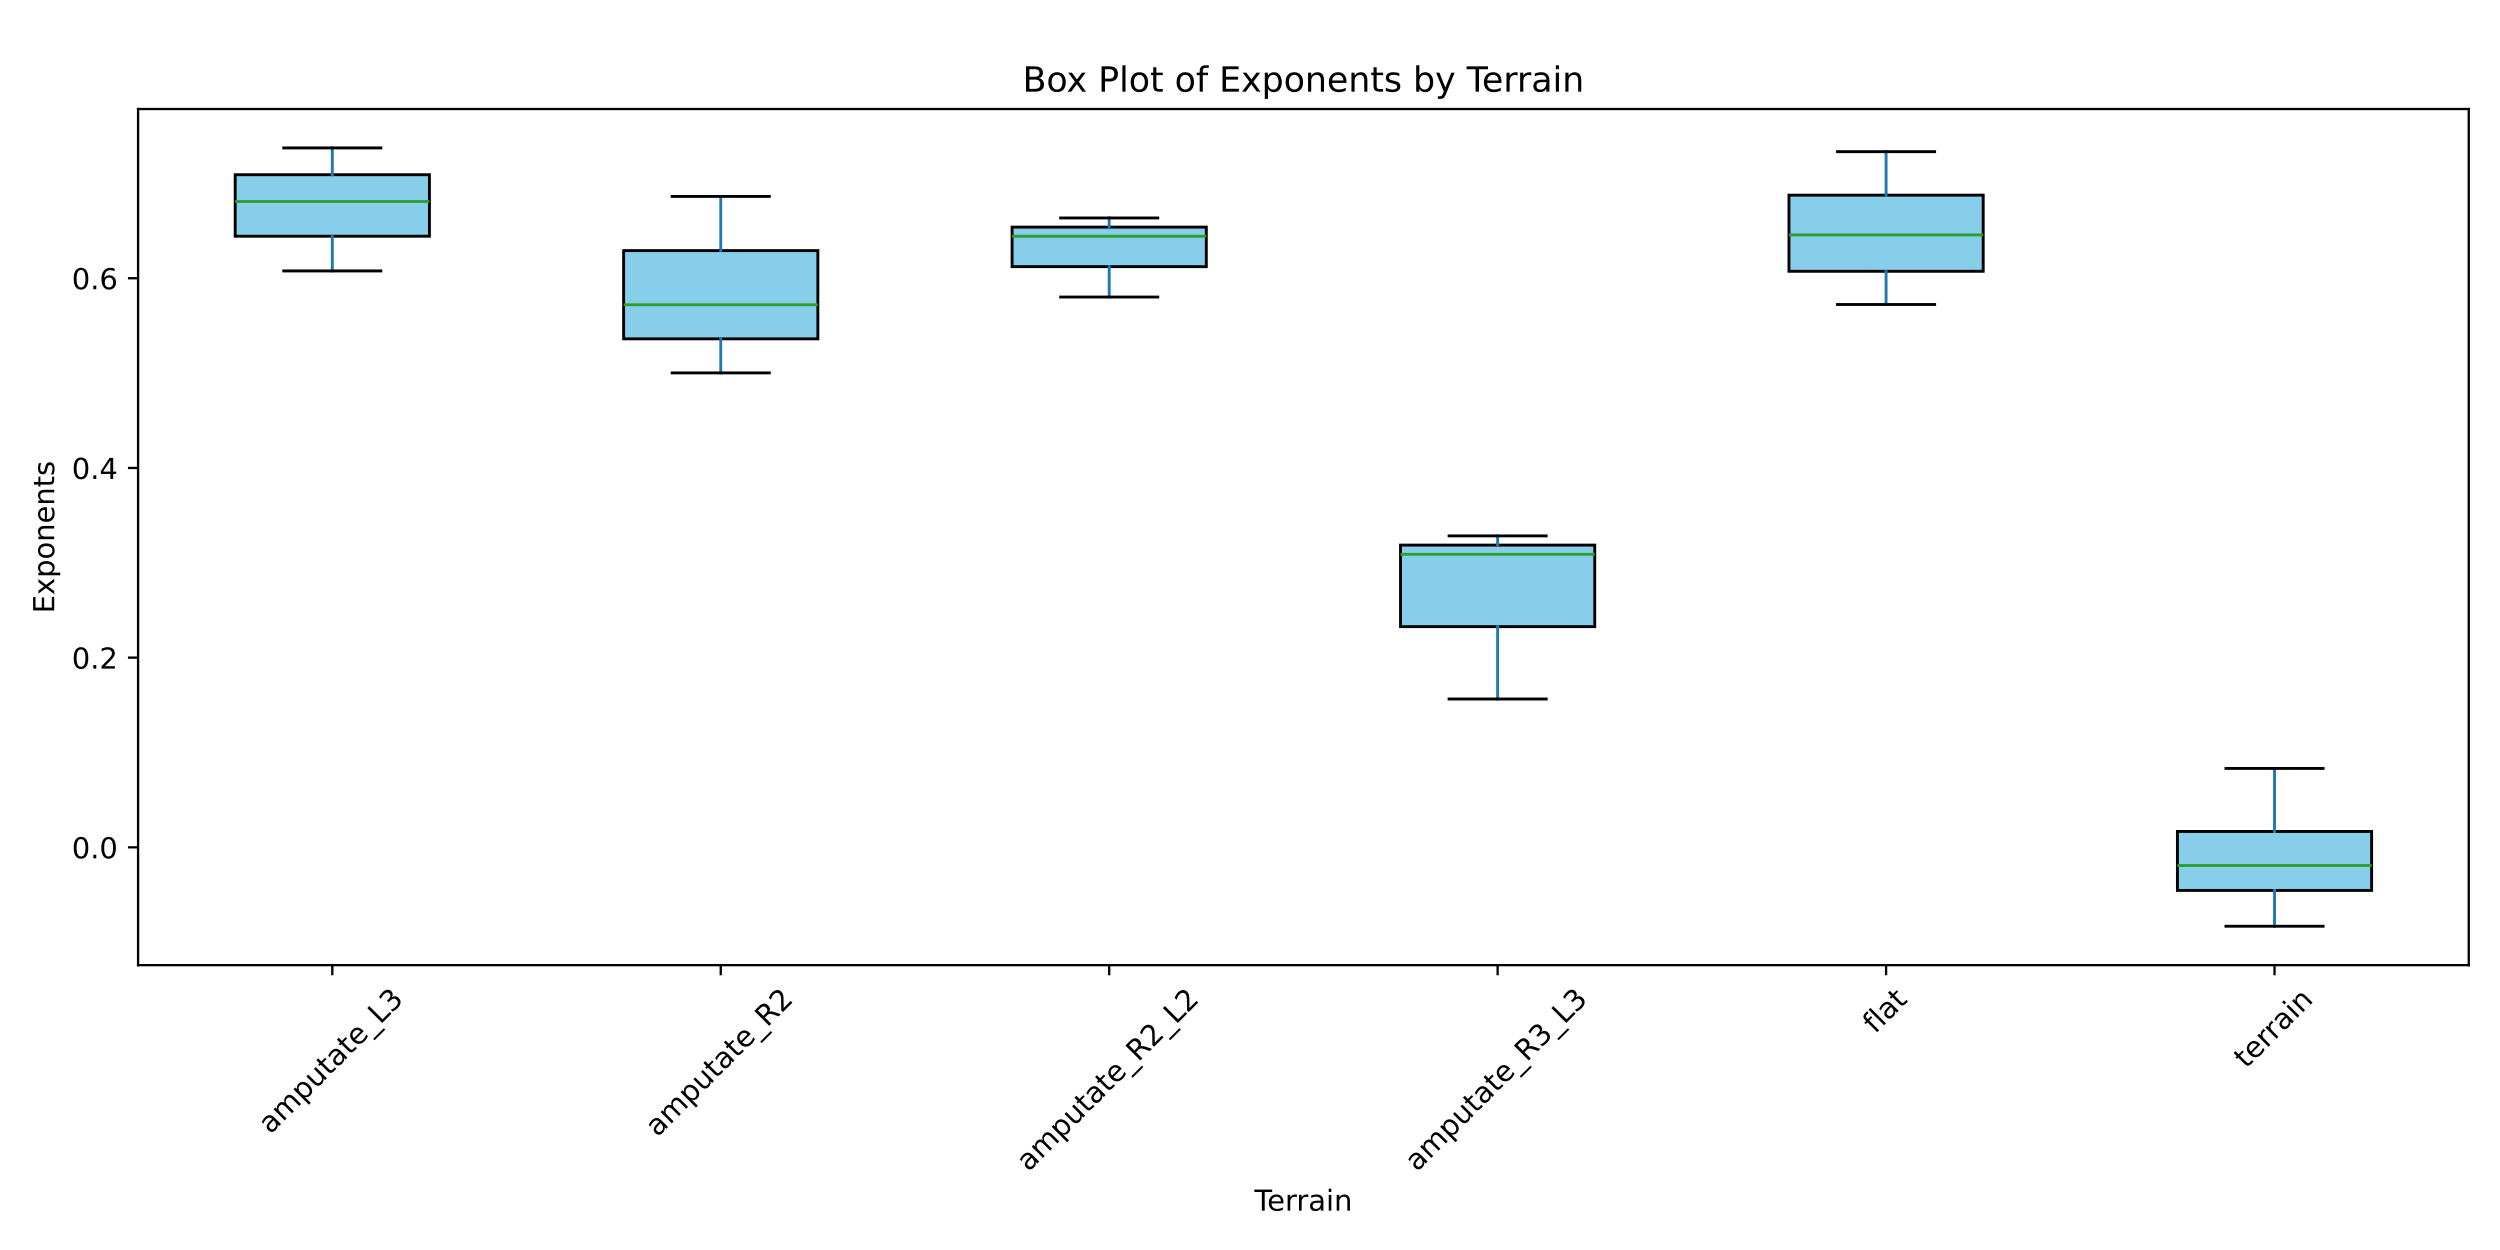
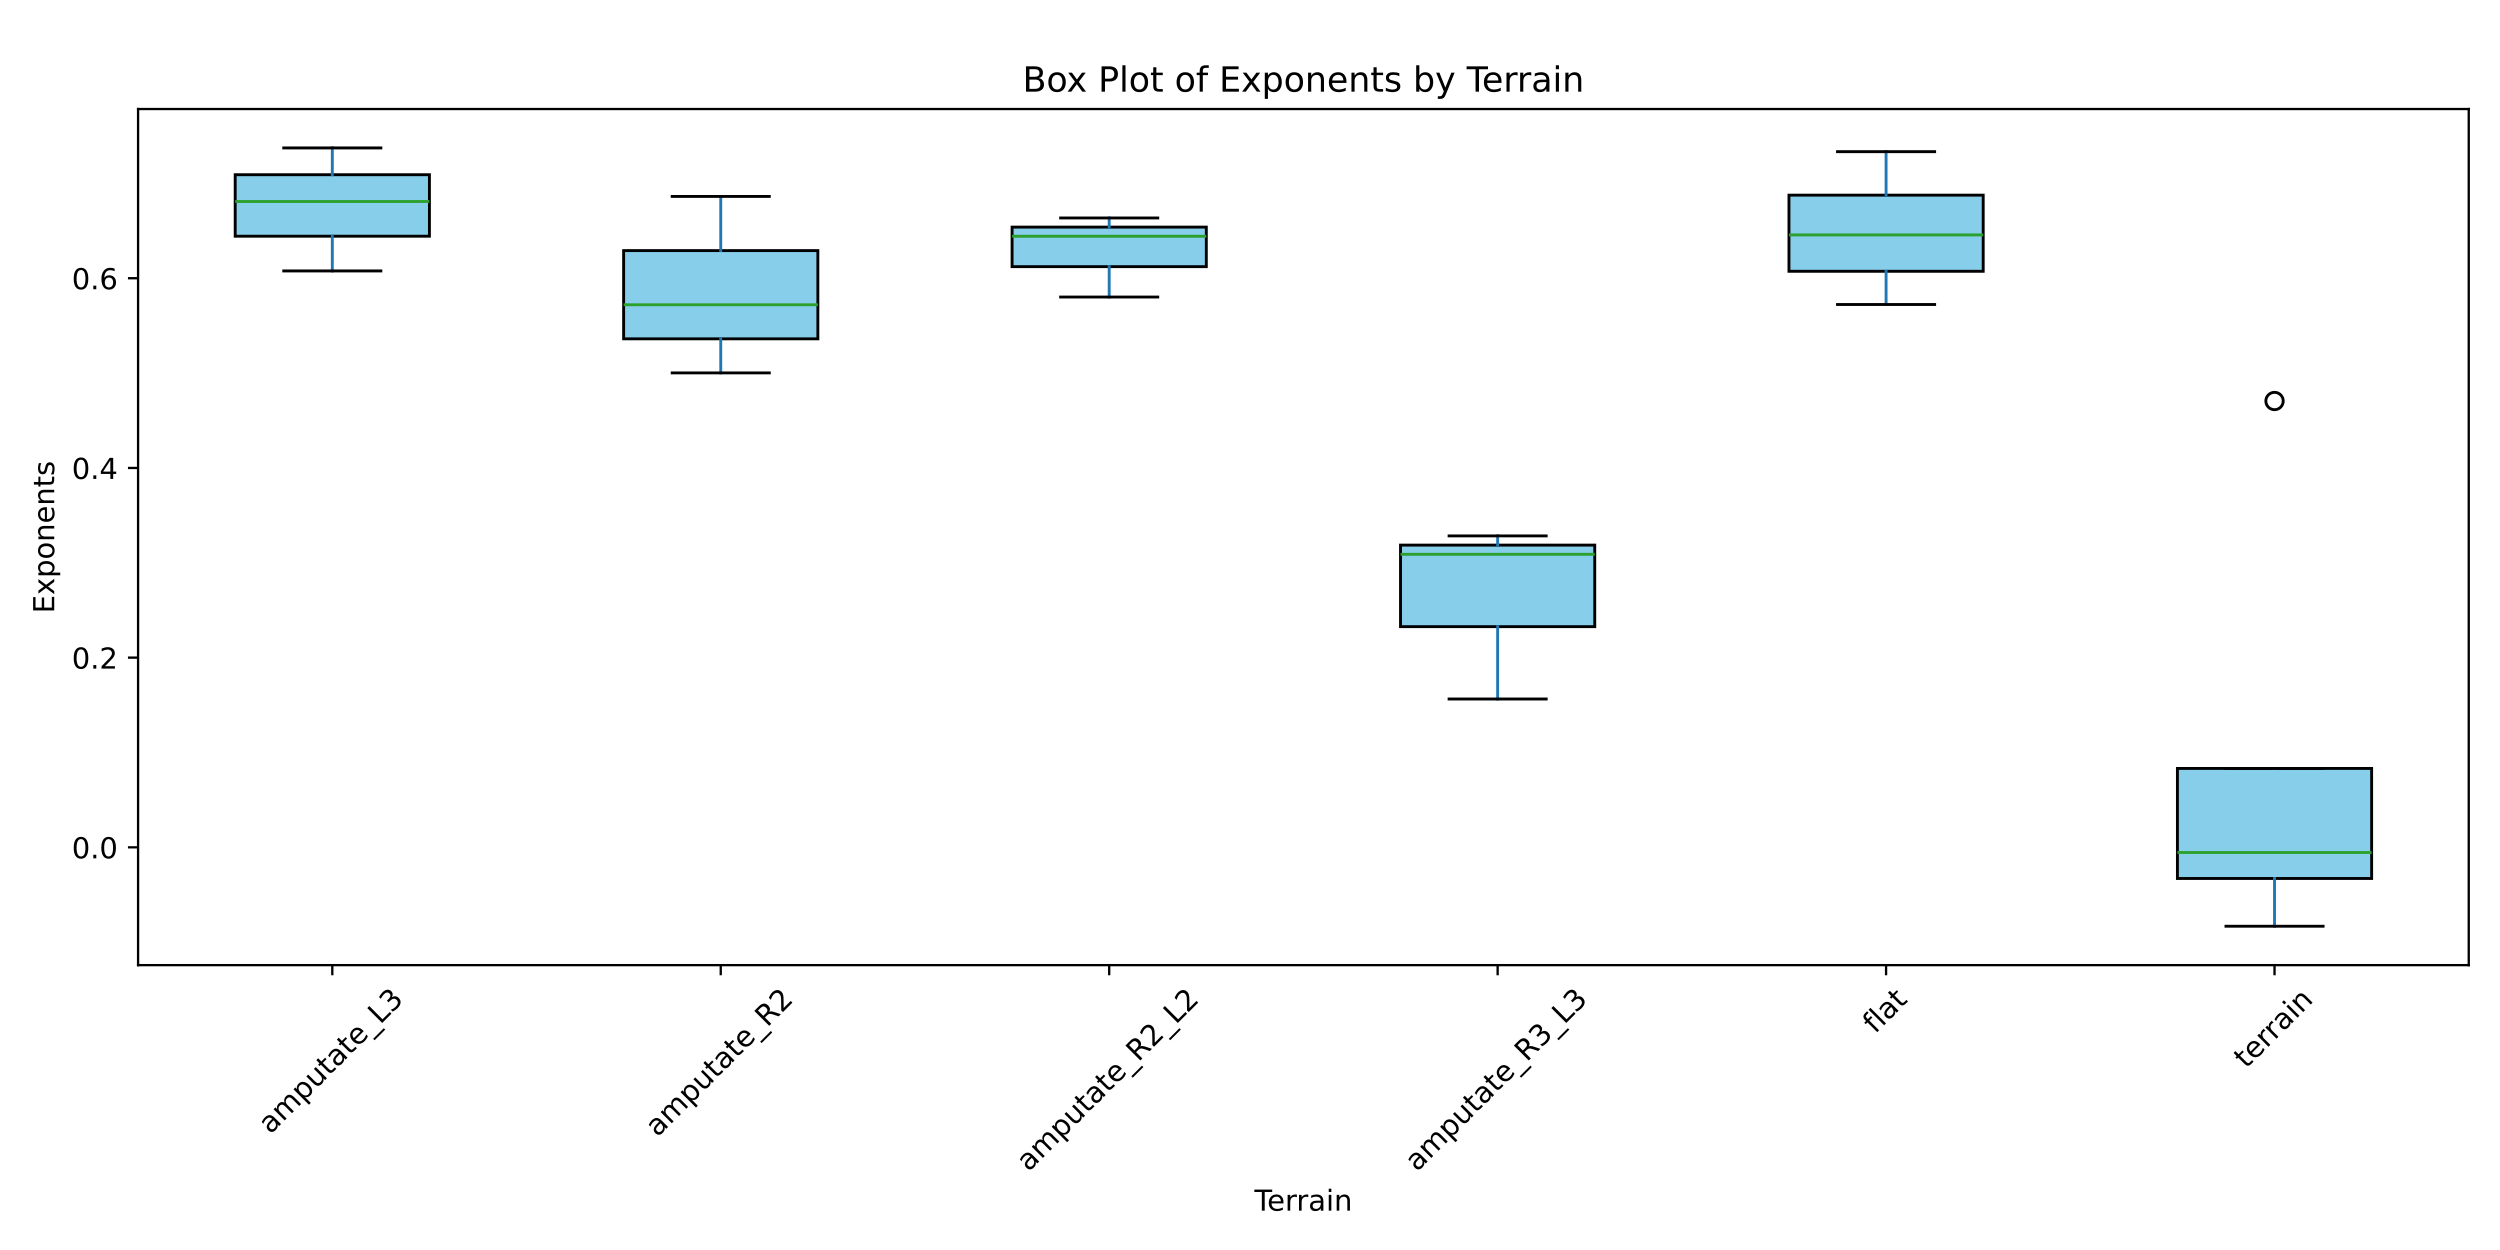
<svg xmlns="http://www.w3.org/2000/svg" xmlns:xlink="http://www.w3.org/1999/xlink" width="864pt" height="432pt" viewBox="0 0 864 432" version="1.1">
  <defs>
    <style type="text/css">*{stroke-linejoin: round; stroke-linecap: butt}</style>
  </defs>
  <g id="figure_1">
    <g id="patch_1">
      <path d="M 0 432  L 864 432  L 864 0  L 0 0  z " style="fill: #ffffff" />
    </g>
    <g id="axes_1">
      <g id="patch_2">
        <path d="M 47.72 333.553  L 853.2 333.553  L 853.2 37.68  L 47.72 37.68  z " style="fill: #ffffff" />
      </g>
      <g id="matplotlib.axis_1">
        <g id="xtick_1">
          <g id="line2d_1">
            <defs>
-               <path id="ma3afc1bff6" d="M 0 0  L 0 3.5  " style="stroke: #000000; stroke-width: 0.8" />
+               <path id="m08a3f4b2d4" d="M 0 0  L 0 3.5  " style="stroke: #000000; stroke-width: 0.8" />
            </defs>
            <g>
-               <use xlink:href="#ma3afc1bff6" x="114.843" y="333.553" style="stroke: #000000; stroke-width: 0.8" />
+               <use xlink:href="#m08a3f4b2d4" x="114.843" y="333.553" style="stroke: #000000; stroke-width: 0.8" />
            </g>
          </g>
          <g id="text_1">
            <g transform="translate(93.43678 392.195) rotate(-45) scale(0.1 -0.1)">
              <defs>
                <path id="DejaVuSans-61" d="M 2194 1759  Q 1497 1759 1228 1600  Q 959 1441 959 1056  Q 959 750 1161 570  Q 1363 391 1709 391  Q 2188 391 2477 730  Q 2766 1069 2766 1631  L 2766 1759  L 2194 1759  z M 3341 1997  L 3341 0  L 2766 0  L 2766 531  Q 2569 213 2275 61  Q 1981 -91 1556 -91  Q 1019 -91 701 211  Q 384 513 384 1019  Q 384 1609 779 1909  Q 1175 2209 1959 2209  L 2766 2209  L 2766 2266  Q 2766 2663 2505 2880  Q 2244 3097 1772 3097  Q 1472 3097 1187 3025  Q 903 2953 641 2809  L 641 3341  Q 956 3463 1253 3523  Q 1550 3584 1831 3584  Q 2591 3584 2966 3190  Q 3341 2797 3341 1997  z " transform="scale(0.015625)" />
                <path id="DejaVuSans-6d" d="M 3328 2828  Q 3544 3216 3844 3400  Q 4144 3584 4550 3584  Q 5097 3584 5394 3201  Q 5691 2819 5691 2113  L 5691 0  L 5113 0  L 5113 2094  Q 5113 2597 4934 2840  Q 4756 3084 4391 3084  Q 3944 3084 3684 2787  Q 3425 2491 3425 1978  L 3425 0  L 2847 0  L 2847 2094  Q 2847 2600 2669 2842  Q 2491 3084 2119 3084  Q 1678 3084 1418 2786  Q 1159 2488 1159 1978  L 1159 0  L 581 0  L 581 3500  L 1159 3500  L 1159 2956  Q 1356 3278 1631 3431  Q 1906 3584 2284 3584  Q 2666 3584 2933 3390  Q 3200 3197 3328 2828  z " transform="scale(0.015625)" />
                <path id="DejaVuSans-70" d="M 1159 525  L 1159 -1331  L 581 -1331  L 581 3500  L 1159 3500  L 1159 2969  Q 1341 3281 1617 3432  Q 1894 3584 2278 3584  Q 2916 3584 3314 3078  Q 3713 2572 3713 1747  Q 3713 922 3314 415  Q 2916 -91 2278 -91  Q 1894 -91 1617 61  Q 1341 213 1159 525  z M 3116 1747  Q 3116 2381 2855 2742  Q 2594 3103 2138 3103  Q 1681 3103 1420 2742  Q 1159 2381 1159 1747  Q 1159 1113 1420 752  Q 1681 391 2138 391  Q 2594 391 2855 752  Q 3116 1113 3116 1747  z " transform="scale(0.015625)" />
                <path id="DejaVuSans-75" d="M 544 1381  L 544 3500  L 1119 3500  L 1119 1403  Q 1119 906 1312 657  Q 1506 409 1894 409  Q 2359 409 2629 706  Q 2900 1003 2900 1516  L 2900 3500  L 3475 3500  L 3475 0  L 2900 0  L 2900 538  Q 2691 219 2414 64  Q 2138 -91 1772 -91  Q 1169 -91 856 284  Q 544 659 544 1381  z M 1991 3584  L 1991 3584  z " transform="scale(0.015625)" />
                <path id="DejaVuSans-74" d="M 1172 4494  L 1172 3500  L 2356 3500  L 2356 3053  L 1172 3053  L 1172 1153  Q 1172 725 1289 603  Q 1406 481 1766 481  L 2356 481  L 2356 0  L 1766 0  Q 1100 0 847 248  Q 594 497 594 1153  L 594 3053  L 172 3053  L 172 3500  L 594 3500  L 594 4494  L 1172 4494  z " transform="scale(0.015625)" />
                <path id="DejaVuSans-65" d="M 3597 1894  L 3597 1613  L 953 1613  Q 991 1019 1311 708  Q 1631 397 2203 397  Q 2534 397 2845 478  Q 3156 559 3463 722  L 3463 178  Q 3153 47 2828 -22  Q 2503 -91 2169 -91  Q 1331 -91 842 396  Q 353 884 353 1716  Q 353 2575 817 3079  Q 1281 3584 2069 3584  Q 2775 3584 3186 3129  Q 3597 2675 3597 1894  z M 3022 2063  Q 3016 2534 2758 2815  Q 2500 3097 2075 3097  Q 1594 3097 1305 2825  Q 1016 2553 972 2059  L 3022 2063  z " transform="scale(0.015625)" />
                <path id="DejaVuSans-5f" d="M 3263 -1063  L 3263 -1509  L -63 -1509  L -63 -1063  L 3263 -1063  z " transform="scale(0.015625)" />
                <path id="DejaVuSans-4c" d="M 628 4666  L 1259 4666  L 1259 531  L 3531 531  L 3531 0  L 628 0  L 628 4666  z " transform="scale(0.015625)" />
                <path id="DejaVuSans-33" d="M 2597 2516  Q 3050 2419 3304 2112  Q 3559 1806 3559 1356  Q 3559 666 3084 287  Q 2609 -91 1734 -91  Q 1441 -91 1130 -33  Q 819 25 488 141  L 488 750  Q 750 597 1062 519  Q 1375 441 1716 441  Q 2309 441 2620 675  Q 2931 909 2931 1356  Q 2931 1769 2642 2001  Q 2353 2234 1838 2234  L 1294 2234  L 1294 2753  L 1863 2753  Q 2328 2753 2575 2939  Q 2822 3125 2822 3475  Q 2822 3834 2567 4026  Q 2313 4219 1838 4219  Q 1578 4219 1281 4162  Q 984 4106 628 3988  L 628 4550  Q 988 4650 1302 4700  Q 1616 4750 1894 4750  Q 2613 4750 3031 4423  Q 3450 4097 3450 3541  Q 3450 3153 3228 2886  Q 3006 2619 2597 2516  z " transform="scale(0.015625)" />
              </defs>
              <use xlink:href="#DejaVuSans-61" />
              <use xlink:href="#DejaVuSans-6d" x="61.279" />
              <use xlink:href="#DejaVuSans-70" x="158.691" />
              <use xlink:href="#DejaVuSans-75" x="222.168" />
              <use xlink:href="#DejaVuSans-74" x="285.547" />
              <use xlink:href="#DejaVuSans-61" x="324.756" />
              <use xlink:href="#DejaVuSans-74" x="386.035" />
              <use xlink:href="#DejaVuSans-65" x="425.244" />
              <use xlink:href="#DejaVuSans-5f" x="486.768" />
              <use xlink:href="#DejaVuSans-4c" x="536.768" />
              <use xlink:href="#DejaVuSans-33" x="592.48" />
            </g>
          </g>
        </g>
        <g id="xtick_2">
          <g id="line2d_2">
            <g>
-               <use xlink:href="#ma3afc1bff6" x="249.09" y="333.553" style="stroke: #000000; stroke-width: 0.8" />
+               <use xlink:href="#m08a3f4b2d4" x="249.09" y="333.553" style="stroke: #000000; stroke-width: 0.8" />
            </g>
          </g>
          <g id="text_2">
            <g transform="translate(227.1968 393.1683) rotate(-45) scale(0.1 -0.1)">
              <defs>
                <path id="DejaVuSans-52" d="M 2841 2188  Q 3044 2119 3236 1894  Q 3428 1669 3622 1275  L 4263 0  L 3584 0  L 2988 1197  Q 2756 1666 2539 1819  Q 2322 1972 1947 1972  L 1259 1972  L 1259 0  L 628 0  L 628 4666  L 2053 4666  Q 2853 4666 3247 4331  Q 3641 3997 3641 3322  Q 3641 2881 3436 2590  Q 3231 2300 2841 2188  z M 1259 4147  L 1259 2491  L 2053 2491  Q 2509 2491 2742 2702  Q 2975 2913 2975 3322  Q 2975 3731 2742 3939  Q 2509 4147 2053 4147  L 1259 4147  z " transform="scale(0.015625)" />
                <path id="DejaVuSans-32" d="M 1228 531  L 3431 531  L 3431 0  L 469 0  L 469 531  Q 828 903 1448 1529  Q 2069 2156 2228 2338  Q 2531 2678 2651 2914  Q 2772 3150 2772 3378  Q 2772 3750 2511 3984  Q 2250 4219 1831 4219  Q 1534 4219 1204 4116  Q 875 4013 500 3803  L 500 4441  Q 881 4594 1212 4672  Q 1544 4750 1819 4750  Q 2544 4750 2975 4387  Q 3406 4025 3406 3419  Q 3406 3131 3298 2873  Q 3191 2616 2906 2266  Q 2828 2175 2409 1742  Q 1991 1309 1228 531  z " transform="scale(0.015625)" />
              </defs>
              <use xlink:href="#DejaVuSans-61" />
              <use xlink:href="#DejaVuSans-6d" x="61.279" />
              <use xlink:href="#DejaVuSans-70" x="158.691" />
              <use xlink:href="#DejaVuSans-75" x="222.168" />
              <use xlink:href="#DejaVuSans-74" x="285.547" />
              <use xlink:href="#DejaVuSans-61" x="324.756" />
              <use xlink:href="#DejaVuSans-74" x="386.035" />
              <use xlink:href="#DejaVuSans-65" x="425.244" />
              <use xlink:href="#DejaVuSans-5f" x="486.768" />
              <use xlink:href="#DejaVuSans-52" x="536.768" />
              <use xlink:href="#DejaVuSans-32" x="606.25" />
            </g>
          </g>
        </g>
        <g id="xtick_3">
          <g id="line2d_3">
            <g>
-               <use xlink:href="#ma3afc1bff6" x="383.337" y="333.553" style="stroke: #000000; stroke-width: 0.8" />
+               <use xlink:href="#m08a3f4b2d4" x="383.337" y="333.553" style="stroke: #000000; stroke-width: 0.8" />
            </g>
          </g>
          <g id="text_3">
            <g transform="translate(355.4562 405.1428) rotate(-45) scale(0.1 -0.1)">
              <use xlink:href="#DejaVuSans-61" />
              <use xlink:href="#DejaVuSans-6d" x="61.279" />
              <use xlink:href="#DejaVuSans-70" x="158.691" />
              <use xlink:href="#DejaVuSans-75" x="222.168" />
              <use xlink:href="#DejaVuSans-74" x="285.547" />
              <use xlink:href="#DejaVuSans-61" x="324.756" />
              <use xlink:href="#DejaVuSans-74" x="386.035" />
              <use xlink:href="#DejaVuSans-65" x="425.244" />
              <use xlink:href="#DejaVuSans-5f" x="486.768" />
              <use xlink:href="#DejaVuSans-52" x="536.768" />
              <use xlink:href="#DejaVuSans-32" x="606.25" />
              <use xlink:href="#DejaVuSans-5f" x="669.873" />
              <use xlink:href="#DejaVuSans-4c" x="719.873" />
              <use xlink:href="#DejaVuSans-32" x="775.586" />
            </g>
          </g>
        </g>
        <g id="xtick_4">
          <g id="line2d_4">
            <g>
-               <use xlink:href="#ma3afc1bff6" x="517.583" y="333.553" style="stroke: #000000; stroke-width: 0.8" />
+               <use xlink:href="#m08a3f4b2d4" x="517.583" y="333.553" style="stroke: #000000; stroke-width: 0.8" />
            </g>
          </g>
          <g id="text_4">
            <g transform="translate(489.7029 405.1428) rotate(-45) scale(0.1 -0.1)">
              <use xlink:href="#DejaVuSans-61" />
              <use xlink:href="#DejaVuSans-6d" x="61.279" />
              <use xlink:href="#DejaVuSans-70" x="158.691" />
              <use xlink:href="#DejaVuSans-75" x="222.168" />
              <use xlink:href="#DejaVuSans-74" x="285.547" />
              <use xlink:href="#DejaVuSans-61" x="324.756" />
              <use xlink:href="#DejaVuSans-74" x="386.035" />
              <use xlink:href="#DejaVuSans-65" x="425.244" />
              <use xlink:href="#DejaVuSans-5f" x="486.768" />
              <use xlink:href="#DejaVuSans-52" x="536.768" />
              <use xlink:href="#DejaVuSans-33" x="606.25" />
              <use xlink:href="#DejaVuSans-5f" x="669.873" />
              <use xlink:href="#DejaVuSans-4c" x="719.873" />
              <use xlink:href="#DejaVuSans-33" x="775.586" />
            </g>
          </g>
        </g>
        <g id="xtick_5">
          <g id="line2d_5">
            <g>
-               <use xlink:href="#ma3afc1bff6" x="651.83" y="333.553" style="stroke: #000000; stroke-width: 0.8" />
+               <use xlink:href="#m08a3f4b2d4" x="651.83" y="333.553" style="stroke: #000000; stroke-width: 0.8" />
            </g>
          </g>
          <g id="text_5">
            <g transform="translate(648.0017 357.4849) rotate(-45) scale(0.1 -0.1)">
              <defs>
                <path id="DejaVuSans-66" d="M 2375 4863  L 2375 4384  L 1825 4384  Q 1516 4384 1395 4259  Q 1275 4134 1275 3809  L 1275 3500  L 2222 3500  L 2222 3053  L 1275 3053  L 1275 0  L 697 0  L 697 3053  L 147 3053  L 147 3500  L 697 3500  L 697 3744  Q 697 4328 969 4595  Q 1241 4863 1831 4863  L 2375 4863  z " transform="scale(0.015625)" />
                <path id="DejaVuSans-6c" d="M 603 4863  L 1178 4863  L 1178 0  L 603 0  L 603 4863  z " transform="scale(0.015625)" />
              </defs>
              <use xlink:href="#DejaVuSans-66" />
              <use xlink:href="#DejaVuSans-6c" x="35.205" />
              <use xlink:href="#DejaVuSans-61" x="62.988" />
              <use xlink:href="#DejaVuSans-74" x="124.268" />
            </g>
          </g>
        </g>
        <g id="xtick_6">
          <g id="line2d_6">
            <g>
-               <use xlink:href="#ma3afc1bff6" x="786.077" y="333.553" style="stroke: #000000; stroke-width: 0.8" />
+               <use xlink:href="#m08a3f4b2d4" x="786.077" y="333.553" style="stroke: #000000; stroke-width: 0.8" />
            </g>
          </g>
          <g id="text_6">
            <g transform="translate(776.2319 369.5178) rotate(-45) scale(0.1 -0.1)">
              <defs>
                <path id="DejaVuSans-72" d="M 2631 2963  Q 2534 3019 2420 3045  Q 2306 3072 2169 3072  Q 1681 3072 1420 2755  Q 1159 2438 1159 1844  L 1159 0  L 581 0  L 581 3500  L 1159 3500  L 1159 2956  Q 1341 3275 1631 3429  Q 1922 3584 2338 3584  Q 2397 3584 2469 3576  Q 2541 3569 2628 3553  L 2631 2963  z " transform="scale(0.015625)" />
                <path id="DejaVuSans-69" d="M 603 3500  L 1178 3500  L 1178 0  L 603 0  L 603 3500  z M 603 4863  L 1178 4863  L 1178 4134  L 603 4134  L 603 4863  z " transform="scale(0.015625)" />
                <path id="DejaVuSans-6e" d="M 3513 2113  L 3513 0  L 2938 0  L 2938 2094  Q 2938 2591 2744 2837  Q 2550 3084 2163 3084  Q 1697 3084 1428 2787  Q 1159 2491 1159 1978  L 1159 0  L 581 0  L 581 3500  L 1159 3500  L 1159 2956  Q 1366 3272 1645 3428  Q 1925 3584 2291 3584  Q 2894 3584 3203 3211  Q 3513 2838 3513 2113  z " transform="scale(0.015625)" />
              </defs>
              <use xlink:href="#DejaVuSans-74" />
              <use xlink:href="#DejaVuSans-65" x="39.209" />
              <use xlink:href="#DejaVuSans-72" x="100.732" />
              <use xlink:href="#DejaVuSans-72" x="140.096" />
              <use xlink:href="#DejaVuSans-61" x="181.209" />
              <use xlink:href="#DejaVuSans-69" x="242.488" />
              <use xlink:href="#DejaVuSans-6e" x="270.271" />
            </g>
          </g>
        </g>
        <g id="text_7">
          <g transform="translate(433.5342 418.4084) scale(0.1 -0.1)">
            <defs>
              <path id="DejaVuSans-54" d="M -19 4666  L 3928 4666  L 3928 4134  L 2272 4134  L 2272 0  L 1638 0  L 1638 4134  L -19 4134  L -19 4666  z " transform="scale(0.015625)" />
            </defs>
            <use xlink:href="#DejaVuSans-54" />
            <use xlink:href="#DejaVuSans-65" x="44.084" />
            <use xlink:href="#DejaVuSans-72" x="105.607" />
            <use xlink:href="#DejaVuSans-72" x="144.971" />
            <use xlink:href="#DejaVuSans-61" x="186.084" />
            <use xlink:href="#DejaVuSans-69" x="247.363" />
            <use xlink:href="#DejaVuSans-6e" x="275.146" />
          </g>
        </g>
      </g>
      <g id="matplotlib.axis_2">
        <g id="ytick_1">
          <g id="line2d_7">
            <defs>
-               <path id="m7ace9a53f7" d="M 0 0  L -3.5 0  " style="stroke: #000000; stroke-width: 0.8" />
+               <path id="m4c904e9dc0" d="M 0 0  L -3.5 0  " style="stroke: #000000; stroke-width: 0.8" />
            </defs>
            <g>
-               <use xlink:href="#m7ace9a53f7" x="47.72" y="292.839" style="stroke: #000000; stroke-width: 0.8" />
+               <use xlink:href="#m4c904e9dc0" x="47.72" y="292.839" style="stroke: #000000; stroke-width: 0.8" />
            </g>
          </g>
          <g id="text_8">
            <g transform="translate(24.81687 296.6377) scale(0.1 -0.1)">
              <defs>
                <path id="DejaVuSans-30" d="M 2034 4250  Q 1547 4250 1301 3770  Q 1056 3291 1056 2328  Q 1056 1369 1301 889  Q 1547 409 2034 409  Q 2525 409 2770 889  Q 3016 1369 3016 2328  Q 3016 3291 2770 3770  Q 2525 4250 2034 4250  z M 2034 4750  Q 2819 4750 3233 4129  Q 3647 3509 3647 2328  Q 3647 1150 3233 529  Q 2819 -91 2034 -91  Q 1250 -91 836 529  Q 422 1150 422 2328  Q 422 3509 836 4129  Q 1250 4750 2034 4750  z " transform="scale(0.015625)" />
                <path id="DejaVuSans-2e" d="M 684 794  L 1344 794  L 1344 0  L 684 0  L 684 794  z " transform="scale(0.015625)" />
              </defs>
              <use xlink:href="#DejaVuSans-30" />
              <use xlink:href="#DejaVuSans-2e" x="63.623" />
              <use xlink:href="#DejaVuSans-30" x="95.41" />
            </g>
          </g>
        </g>
        <g id="ytick_2">
          <g id="line2d_8">
            <g>
-               <use xlink:href="#m7ace9a53f7" x="47.72" y="227.28" style="stroke: #000000; stroke-width: 0.8" />
+               <use xlink:href="#m4c904e9dc0" x="47.72" y="227.28" style="stroke: #000000; stroke-width: 0.8" />
            </g>
          </g>
          <g id="text_9">
            <g transform="translate(24.81687 231.0792) scale(0.1 -0.1)">
              <use xlink:href="#DejaVuSans-30" />
              <use xlink:href="#DejaVuSans-2e" x="63.623" />
              <use xlink:href="#DejaVuSans-32" x="95.41" />
            </g>
          </g>
        </g>
        <g id="ytick_3">
          <g id="line2d_9">
            <g>
-               <use xlink:href="#m7ace9a53f7" x="47.72" y="161.722" style="stroke: #000000; stroke-width: 0.8" />
+               <use xlink:href="#m4c904e9dc0" x="47.72" y="161.722" style="stroke: #000000; stroke-width: 0.8" />
            </g>
          </g>
          <g id="text_10">
            <g transform="translate(24.81687 165.5207) scale(0.1 -0.1)">
              <defs>
                <path id="DejaVuSans-34" d="M 2419 4116  L 825 1625  L 2419 1625  L 2419 4116  z M 2253 4666  L 3047 4666  L 3047 1625  L 3713 1625  L 3713 1100  L 3047 1100  L 3047 0  L 2419 0  L 2419 1100  L 313 1100  L 313 1709  L 2253 4666  z " transform="scale(0.015625)" />
              </defs>
              <use xlink:href="#DejaVuSans-30" />
              <use xlink:href="#DejaVuSans-2e" x="63.623" />
              <use xlink:href="#DejaVuSans-34" x="95.41" />
            </g>
          </g>
        </g>
        <g id="ytick_4">
          <g id="line2d_10">
            <g>
-               <use xlink:href="#m7ace9a53f7" x="47.72" y="96.163" style="stroke: #000000; stroke-width: 0.8" />
+               <use xlink:href="#m4c904e9dc0" x="47.72" y="96.163" style="stroke: #000000; stroke-width: 0.8" />
            </g>
          </g>
          <g id="text_11">
            <g transform="translate(24.81687 99.96223) scale(0.1 -0.1)">
              <defs>
                <path id="DejaVuSans-36" d="M 2113 2584  Q 1688 2584 1439 2293  Q 1191 2003 1191 1497  Q 1191 994 1439 701  Q 1688 409 2113 409  Q 2538 409 2786 701  Q 3034 994 3034 1497  Q 3034 2003 2786 2293  Q 2538 2584 2113 2584  z M 3366 4563  L 3366 3988  Q 3128 4100 2886 4159  Q 2644 4219 2406 4219  Q 1781 4219 1451 3797  Q 1122 3375 1075 2522  Q 1259 2794 1537 2939  Q 1816 3084 2150 3084  Q 2853 3084 3261 2657  Q 3669 2231 3669 1497  Q 3669 778 3244 343  Q 2819 -91 2113 -91  Q 1303 -91 875 529  Q 447 1150 447 2328  Q 447 3434 972 4092  Q 1497 4750 2381 4750  Q 2619 4750 2861 4703  Q 3103 4656 3366 4563  z " transform="scale(0.015625)" />
              </defs>
              <use xlink:href="#DejaVuSans-30" />
              <use xlink:href="#DejaVuSans-2e" x="63.623" />
              <use xlink:href="#DejaVuSans-36" x="95.41" />
            </g>
          </g>
        </g>
        <g id="text_12">
          <g transform="translate(18.73719 211.9477) rotate(-90) scale(0.1 -0.1)">
            <defs>
              <path id="DejaVuSans-45" d="M 628 4666  L 3578 4666  L 3578 4134  L 1259 4134  L 1259 2753  L 3481 2753  L 3481 2222  L 1259 2222  L 1259 531  L 3634 531  L 3634 0  L 628 0  L 628 4666  z " transform="scale(0.015625)" />
              <path id="DejaVuSans-78" d="M 3513 3500  L 2247 1797  L 3578 0  L 2900 0  L 1881 1375  L 863 0  L 184 0  L 1544 1831  L 300 3500  L 978 3500  L 1906 2253  L 2834 3500  L 3513 3500  z " transform="scale(0.015625)" />
              <path id="DejaVuSans-6f" d="M 1959 3097  Q 1497 3097 1228 2736  Q 959 2375 959 1747  Q 959 1119 1226 758  Q 1494 397 1959 397  Q 2419 397 2687 759  Q 2956 1122 2956 1747  Q 2956 2369 2687 2733  Q 2419 3097 1959 3097  z M 1959 3584  Q 2709 3584 3137 3096  Q 3566 2609 3566 1747  Q 3566 888 3137 398  Q 2709 -91 1959 -91  Q 1206 -91 779 398  Q 353 888 353 1747  Q 353 2609 779 3096  Q 1206 3584 1959 3584  z " transform="scale(0.015625)" />
              <path id="DejaVuSans-73" d="M 2834 3397  L 2834 2853  Q 2591 2978 2328 3040  Q 2066 3103 1784 3103  Q 1356 3103 1142 2972  Q 928 2841 928 2578  Q 928 2378 1081 2264  Q 1234 2150 1697 2047  L 1894 2003  Q 2506 1872 2764 1633  Q 3022 1394 3022 966  Q 3022 478 2636 193  Q 2250 -91 1575 -91  Q 1294 -91 989 -36  Q 684 19 347 128  L 347 722  Q 666 556 975 473  Q 1284 391 1588 391  Q 1994 391 2212 530  Q 2431 669 2431 922  Q 2431 1156 2273 1281  Q 2116 1406 1581 1522  L 1381 1569  Q 847 1681 609 1914  Q 372 2147 372 2553  Q 372 3047 722 3315  Q 1072 3584 1716 3584  Q 2034 3584 2315 3537  Q 2597 3491 2834 3397  z " transform="scale(0.015625)" />
            </defs>
            <use xlink:href="#DejaVuSans-45" />
            <use xlink:href="#DejaVuSans-78" x="63.184" />
            <use xlink:href="#DejaVuSans-70" x="122.363" />
            <use xlink:href="#DejaVuSans-6f" x="185.84" />
            <use xlink:href="#DejaVuSans-6e" x="247.021" />
            <use xlink:href="#DejaVuSans-65" x="310.4" />
            <use xlink:href="#DejaVuSans-6e" x="371.924" />
            <use xlink:href="#DejaVuSans-74" x="435.303" />
            <use xlink:href="#DejaVuSans-73" x="474.512" />
          </g>
        </g>
      </g>
      <g id="patch_3">
-         <path d="M 81.282 81.635  L 148.405 81.635  L 148.405 60.383  L 81.282 60.383  L 81.282 81.635  z " clip-path="url(#pe4e817c766)" style="fill: #87ceeb; stroke: #000000; stroke-linejoin: miter" />
+         <path d="M 81.282 81.635  L 148.405 81.635  L 148.405 60.383  L 81.282 60.383  L 81.282 81.635  z " clip-path="url(#p16fac7f9c2)" style="fill: #87ceeb; stroke: #000000; stroke-linejoin: miter" />
      </g>
      <g id="line2d_11">
-         <path d="M 114.843 81.635  L 114.843 93.632  " clip-path="url(#pe4e817c766)" style="fill: none; stroke: #1f77b4; stroke-linecap: square" />
+         <path d="M 114.843 81.635  L 114.843 93.632  " clip-path="url(#p16fac7f9c2)" style="fill: none; stroke: #1f77b4; stroke-linecap: square" />
      </g>
      <g id="line2d_12">
-         <path d="M 114.843 60.383  L 114.843 51.129  " clip-path="url(#pe4e817c766)" style="fill: none; stroke: #1f77b4; stroke-linecap: square" />
+         <path d="M 114.843 60.383  L 114.843 51.129  " clip-path="url(#p16fac7f9c2)" style="fill: none; stroke: #1f77b4; stroke-linecap: square" />
      </g>
      <g id="line2d_13">
-         <path d="M 98.062 93.632  L 131.624 93.632  " clip-path="url(#pe4e817c766)" style="fill: none; stroke: #000000; stroke-linecap: square" />
+         <path d="M 98.062 93.632  L 131.624 93.632  " clip-path="url(#p16fac7f9c2)" style="fill: none; stroke: #000000; stroke-linecap: square" />
      </g>
      <g id="line2d_14">
-         <path d="M 98.062 51.129  L 131.624 51.129  " clip-path="url(#pe4e817c766)" style="fill: none; stroke: #000000; stroke-linecap: square" />
+         <path d="M 98.062 51.129  L 131.624 51.129  " clip-path="url(#p16fac7f9c2)" style="fill: none; stroke: #000000; stroke-linecap: square" />
      </g>
      <g id="line2d_15" />
      <g id="patch_4">
-         <path d="M 215.528 117.102  L 282.652 117.102  L 282.652 86.609  L 215.528 86.609  L 215.528 117.102  z " clip-path="url(#pe4e817c766)" style="fill: #87ceeb; stroke: #000000; stroke-linejoin: miter" />
+         <path d="M 215.528 117.102  L 282.652 117.102  L 282.652 86.609  L 215.528 86.609  L 215.528 117.102  z " clip-path="url(#p16fac7f9c2)" style="fill: #87ceeb; stroke: #000000; stroke-linejoin: miter" />
      </g>
      <g id="line2d_16">
-         <path d="M 249.09 117.102  L 249.09 128.873  " clip-path="url(#pe4e817c766)" style="fill: none; stroke: #1f77b4; stroke-linecap: square" />
+         <path d="M 249.09 117.102  L 249.09 128.873  " clip-path="url(#p16fac7f9c2)" style="fill: none; stroke: #1f77b4; stroke-linecap: square" />
      </g>
      <g id="line2d_17">
-         <path d="M 249.09 86.609  L 249.09 67.887  " clip-path="url(#pe4e817c766)" style="fill: none; stroke: #1f77b4; stroke-linecap: square" />
+         <path d="M 249.09 86.609  L 249.09 67.887  " clip-path="url(#p16fac7f9c2)" style="fill: none; stroke: #1f77b4; stroke-linecap: square" />
      </g>
      <g id="line2d_18">
-         <path d="M 232.309 128.873  L 265.871 128.873  " clip-path="url(#pe4e817c766)" style="fill: none; stroke: #000000; stroke-linecap: square" />
+         <path d="M 232.309 128.873  L 265.871 128.873  " clip-path="url(#p16fac7f9c2)" style="fill: none; stroke: #000000; stroke-linecap: square" />
      </g>
      <g id="line2d_19">
-         <path d="M 232.309 67.887  L 265.871 67.887  " clip-path="url(#pe4e817c766)" style="fill: none; stroke: #000000; stroke-linecap: square" />
+         <path d="M 232.309 67.887  L 265.871 67.887  " clip-path="url(#p16fac7f9c2)" style="fill: none; stroke: #000000; stroke-linecap: square" />
      </g>
      <g id="line2d_20" />
      <g id="patch_5">
-         <path d="M 349.775 92.156  L 416.898 92.156  L 416.898 78.489  L 349.775 78.489  L 349.775 92.156  z " clip-path="url(#pe4e817c766)" style="fill: #87ceeb; stroke: #000000; stroke-linejoin: miter" />
+         <path d="M 349.775 92.156  L 416.898 92.156  L 416.898 78.489  L 349.775 78.489  L 349.775 92.156  z " clip-path="url(#p16fac7f9c2)" style="fill: #87ceeb; stroke: #000000; stroke-linejoin: miter" />
      </g>
      <g id="line2d_21">
-         <path d="M 383.337 92.156  L 383.337 102.659  " clip-path="url(#pe4e817c766)" style="fill: none; stroke: #1f77b4; stroke-linecap: square" />
+         <path d="M 383.337 92.156  L 383.337 102.659  " clip-path="url(#p16fac7f9c2)" style="fill: none; stroke: #1f77b4; stroke-linecap: square" />
      </g>
      <g id="line2d_22">
-         <path d="M 383.337 78.489  L 383.337 75.327  " clip-path="url(#pe4e817c766)" style="fill: none; stroke: #1f77b4; stroke-linecap: square" />
+         <path d="M 383.337 78.489  L 383.337 75.327  " clip-path="url(#p16fac7f9c2)" style="fill: none; stroke: #1f77b4; stroke-linecap: square" />
      </g>
      <g id="line2d_23">
-         <path d="M 366.556 102.659  L 400.118 102.659  " clip-path="url(#pe4e817c766)" style="fill: none; stroke: #000000; stroke-linecap: square" />
+         <path d="M 366.556 102.659  L 400.118 102.659  " clip-path="url(#p16fac7f9c2)" style="fill: none; stroke: #000000; stroke-linecap: square" />
      </g>
      <g id="line2d_24">
-         <path d="M 366.556 75.327  L 400.118 75.327  " clip-path="url(#pe4e817c766)" style="fill: none; stroke: #000000; stroke-linecap: square" />
+         <path d="M 366.556 75.327  L 400.118 75.327  " clip-path="url(#p16fac7f9c2)" style="fill: none; stroke: #000000; stroke-linecap: square" />
      </g>
      <g id="line2d_25" />
      <g id="patch_6">
-         <path d="M 484.022 216.572  L 551.145 216.572  L 551.145 188.388  L 484.022 188.388  L 484.022 216.572  z " clip-path="url(#pe4e817c766)" style="fill: #87ceeb; stroke: #000000; stroke-linejoin: miter" />
+         <path d="M 484.022 216.572  L 551.145 216.572  L 551.145 188.388  L 484.022 188.388  L 484.022 216.572  z " clip-path="url(#p16fac7f9c2)" style="fill: #87ceeb; stroke: #000000; stroke-linejoin: miter" />
      </g>
      <g id="line2d_26">
-         <path d="M 517.583 216.572  L 517.583 241.578  " clip-path="url(#pe4e817c766)" style="fill: none; stroke: #1f77b4; stroke-linecap: square" />
+         <path d="M 517.583 216.572  L 517.583 241.578  " clip-path="url(#p16fac7f9c2)" style="fill: none; stroke: #1f77b4; stroke-linecap: square" />
      </g>
      <g id="line2d_27">
-         <path d="M 517.583 188.388  L 517.583 185.208  " clip-path="url(#pe4e817c766)" style="fill: none; stroke: #1f77b4; stroke-linecap: square" />
+         <path d="M 517.583 188.388  L 517.583 185.208  " clip-path="url(#p16fac7f9c2)" style="fill: none; stroke: #1f77b4; stroke-linecap: square" />
      </g>
      <g id="line2d_28">
-         <path d="M 500.803 241.578  L 534.364 241.578  " clip-path="url(#pe4e817c766)" style="fill: none; stroke: #000000; stroke-linecap: square" />
+         <path d="M 500.803 241.578  L 534.364 241.578  " clip-path="url(#p16fac7f9c2)" style="fill: none; stroke: #000000; stroke-linecap: square" />
      </g>
      <g id="line2d_29">
-         <path d="M 500.803 185.208  L 534.364 185.208  " clip-path="url(#pe4e817c766)" style="fill: none; stroke: #000000; stroke-linecap: square" />
+         <path d="M 500.803 185.208  L 534.364 185.208  " clip-path="url(#p16fac7f9c2)" style="fill: none; stroke: #000000; stroke-linecap: square" />
      </g>
      <g id="line2d_30" />
      <g id="patch_7">
-         <path d="M 618.268 93.755  L 685.392 93.755  L 685.392 67.444  L 618.268 67.444  L 618.268 93.755  z " clip-path="url(#pe4e817c766)" style="fill: #87ceeb; stroke: #000000; stroke-linejoin: miter" />
+         <path d="M 618.268 93.755  L 685.392 93.755  L 685.392 67.444  L 618.268 67.444  L 618.268 93.755  z " clip-path="url(#p16fac7f9c2)" style="fill: #87ceeb; stroke: #000000; stroke-linejoin: miter" />
      </g>
      <g id="line2d_31">
-         <path d="M 651.83 93.755  L 651.83 105.229  " clip-path="url(#pe4e817c766)" style="fill: none; stroke: #1f77b4; stroke-linecap: square" />
+         <path d="M 651.83 93.755  L 651.83 105.229  " clip-path="url(#p16fac7f9c2)" style="fill: none; stroke: #1f77b4; stroke-linecap: square" />
      </g>
      <g id="line2d_32">
-         <path d="M 651.83 67.444  L 651.83 52.419  " clip-path="url(#pe4e817c766)" style="fill: none; stroke: #1f77b4; stroke-linecap: square" />
+         <path d="M 651.83 67.444  L 651.83 52.419  " clip-path="url(#p16fac7f9c2)" style="fill: none; stroke: #1f77b4; stroke-linecap: square" />
      </g>
      <g id="line2d_33">
-         <path d="M 635.049 105.229  L 668.611 105.229  " clip-path="url(#pe4e817c766)" style="fill: none; stroke: #000000; stroke-linecap: square" />
+         <path d="M 635.049 105.229  L 668.611 105.229  " clip-path="url(#p16fac7f9c2)" style="fill: none; stroke: #000000; stroke-linecap: square" />
      </g>
      <g id="line2d_34">
-         <path d="M 635.049 52.419  L 668.611 52.419  " clip-path="url(#pe4e817c766)" style="fill: none; stroke: #000000; stroke-linecap: square" />
+         <path d="M 635.049 52.419  L 668.611 52.419  " clip-path="url(#p16fac7f9c2)" style="fill: none; stroke: #000000; stroke-linecap: square" />
      </g>
      <g id="line2d_35" />
      <g id="patch_8">
-         <path d="M 752.515 307.727  L 819.638 307.727  L 819.638 287.361  L 752.515 287.361  L 752.515 307.727  z " clip-path="url(#pe4e817c766)" style="fill: #87ceeb; stroke: #000000; stroke-linejoin: miter" />
+         <path d="M 752.515 303.602  L 819.638 303.602  L 819.638 265.571  L 752.515 265.571  L 752.515 303.602  z " clip-path="url(#p16fac7f9c2)" style="fill: #87ceeb; stroke: #000000; stroke-linejoin: miter" />
      </g>
      <g id="line2d_36">
-         <path d="M 786.077 307.727  L 786.077 320.104  " clip-path="url(#pe4e817c766)" style="fill: none; stroke: #1f77b4; stroke-linecap: square" />
+         <path d="M 786.077 303.602  L 786.077 320.104  " clip-path="url(#p16fac7f9c2)" style="fill: none; stroke: #1f77b4; stroke-linecap: square" />
      </g>
      <g id="line2d_37">
-         <path d="M 786.077 287.361  L 786.077 265.571  " clip-path="url(#pe4e817c766)" style="fill: none; stroke: #1f77b4; stroke-linecap: square" />
+         <path d="M 786.077 265.571  L 786.077 265.571  " clip-path="url(#p16fac7f9c2)" style="fill: none; stroke: #1f77b4; stroke-linecap: square" />
      </g>
      <g id="line2d_38">
-         <path d="M 769.296 320.104  L 802.857 320.104  " clip-path="url(#pe4e817c766)" style="fill: none; stroke: #000000; stroke-linecap: square" />
+         <path d="M 769.296 320.104  L 802.857 320.104  " clip-path="url(#p16fac7f9c2)" style="fill: none; stroke: #000000; stroke-linecap: square" />
      </g>
      <g id="line2d_39">
-         <path d="M 769.296 265.571  L 802.857 265.571  " clip-path="url(#pe4e817c766)" style="fill: none; stroke: #000000; stroke-linecap: square" />
-       </g>
-       <g id="line2d_40" />
+         <path d="M 769.296 265.571  L 802.857 265.571  " clip-path="url(#p16fac7f9c2)" style="fill: none; stroke: #000000; stroke-linecap: square" />
+       </g>
+       <g id="line2d_40">
+         <defs>
+           <path id="m2f69ae95d5" d="M 0 3  C 0.796 3 1.559 2.684 2.121 2.121  C 2.684 1.559 3 0.796 3 0  C 3 -0.796 2.684 -1.559 2.121 -2.121  C 1.559 -2.684 0.796 -3 0 -3  C -0.796 -3 -1.559 -2.684 -2.121 -2.121  C -2.684 -1.559 -3 -0.796 -3 0  C -3 0.796 -2.684 1.559 -2.121 2.121  C -1.559 2.684 -0.796 3 0 3  z " style="stroke: #000000" />
+         </defs>
+         <g clip-path="url(#p16fac7f9c2)">
+           <use xlink:href="#m2f69ae95d5" x="786.077" y="138.591" style="fill-opacity: 0; stroke: #000000" />
+         </g>
+       </g>
      <g id="line2d_41">
-         <path d="M 81.282 69.637  L 148.405 69.637  " clip-path="url(#pe4e817c766)" style="fill: none; stroke: #2ca02c" />
+         <path d="M 81.282 69.637  L 148.405 69.637  " clip-path="url(#p16fac7f9c2)" style="fill: none; stroke: #2ca02c" />
      </g>
      <g id="line2d_42">
-         <path d="M 215.528 105.331  L 282.652 105.331  " clip-path="url(#pe4e817c766)" style="fill: none; stroke: #2ca02c" />
+         <path d="M 215.528 105.331  L 282.652 105.331  " clip-path="url(#p16fac7f9c2)" style="fill: none; stroke: #2ca02c" />
      </g>
      <g id="line2d_43">
-         <path d="M 349.775 81.652  L 416.898 81.652  " clip-path="url(#pe4e817c766)" style="fill: none; stroke: #2ca02c" />
+         <path d="M 349.775 81.652  L 416.898 81.652  " clip-path="url(#p16fac7f9c2)" style="fill: none; stroke: #2ca02c" />
      </g>
      <g id="line2d_44">
-         <path d="M 484.022 191.567  L 551.145 191.567  " clip-path="url(#pe4e817c766)" style="fill: none; stroke: #2ca02c" />
+         <path d="M 484.022 191.567  L 551.145 191.567  " clip-path="url(#p16fac7f9c2)" style="fill: none; stroke: #2ca02c" />
      </g>
      <g id="line2d_45">
-         <path d="M 618.268 81.191  L 685.392 81.191  " clip-path="url(#pe4e817c766)" style="fill: none; stroke: #2ca02c" />
+         <path d="M 618.268 81.191  L 685.392 81.191  " clip-path="url(#p16fac7f9c2)" style="fill: none; stroke: #2ca02c" />
      </g>
      <g id="line2d_46">
-         <path d="M 752.515 299.113  L 819.638 299.113  " clip-path="url(#pe4e817c766)" style="fill: none; stroke: #2ca02c" />
+         <path d="M 752.515 294.625  L 819.638 294.625  " clip-path="url(#p16fac7f9c2)" style="fill: none; stroke: #2ca02c" />
      </g>
      <g id="patch_9">
        <path d="M 47.72 333.553  L 47.72 37.68  " style="fill: none; stroke: #000000; stroke-width: 0.8; stroke-linejoin: miter; stroke-linecap: square" />
      </g>
      <g id="patch_10">
        <path d="M 853.2 333.553  L 853.2 37.68  " style="fill: none; stroke: #000000; stroke-width: 0.8; stroke-linejoin: miter; stroke-linecap: square" />
      </g>
      <g id="patch_11">
        <path d="M 47.72 333.553  L 853.2 333.553  " style="fill: none; stroke: #000000; stroke-width: 0.8; stroke-linejoin: miter; stroke-linecap: square" />
      </g>
      <g id="patch_12">
        <path d="M 47.72 37.68  L 853.2 37.68  " style="fill: none; stroke: #000000; stroke-width: 0.8; stroke-linejoin: miter; stroke-linecap: square" />
      </g>
      <g id="text_13">
        <g transform="translate(353.4137 31.68) scale(0.12 -0.12)">
          <defs>
            <path id="DejaVuSans-42" d="M 1259 2228  L 1259 519  L 2272 519  Q 2781 519 3026 730  Q 3272 941 3272 1375  Q 3272 1813 3026 2020  Q 2781 2228 2272 2228  L 1259 2228  z M 1259 4147  L 1259 2741  L 2194 2741  Q 2656 2741 2882 2914  Q 3109 3088 3109 3444  Q 3109 3797 2882 3972  Q 2656 4147 2194 4147  L 1259 4147  z M 628 4666  L 2241 4666  Q 2963 4666 3353 4366  Q 3744 4066 3744 3513  Q 3744 3084 3544 2831  Q 3344 2578 2956 2516  Q 3422 2416 3680 2098  Q 3938 1781 3938 1306  Q 3938 681 3513 340  Q 3088 0 2303 0  L 628 0  L 628 4666  z " transform="scale(0.015625)" />
            <path id="DejaVuSans-20" transform="scale(0.015625)" />
            <path id="DejaVuSans-50" d="M 1259 4147  L 1259 2394  L 2053 2394  Q 2494 2394 2734 2622  Q 2975 2850 2975 3272  Q 2975 3691 2734 3919  Q 2494 4147 2053 4147  L 1259 4147  z M 628 4666  L 2053 4666  Q 2838 4666 3239 4311  Q 3641 3956 3641 3272  Q 3641 2581 3239 2228  Q 2838 1875 2053 1875  L 1259 1875  L 1259 0  L 628 0  L 628 4666  z " transform="scale(0.015625)" />
            <path id="DejaVuSans-62" d="M 3116 1747  Q 3116 2381 2855 2742  Q 2594 3103 2138 3103  Q 1681 3103 1420 2742  Q 1159 2381 1159 1747  Q 1159 1113 1420 752  Q 1681 391 2138 391  Q 2594 391 2855 752  Q 3116 1113 3116 1747  z M 1159 2969  Q 1341 3281 1617 3432  Q 1894 3584 2278 3584  Q 2916 3584 3314 3078  Q 3713 2572 3713 1747  Q 3713 922 3314 415  Q 2916 -91 2278 -91  Q 1894 -91 1617 61  Q 1341 213 1159 525  L 1159 0  L 581 0  L 581 4863  L 1159 4863  L 1159 2969  z " transform="scale(0.015625)" />
            <path id="DejaVuSans-79" d="M 2059 -325  Q 1816 -950 1584 -1140  Q 1353 -1331 966 -1331  L 506 -1331  L 506 -850  L 844 -850  Q 1081 -850 1212 -737  Q 1344 -625 1503 -206  L 1606 56  L 191 3500  L 800 3500  L 1894 763  L 2988 3500  L 3597 3500  L 2059 -325  z " transform="scale(0.015625)" />
          </defs>
          <use xlink:href="#DejaVuSans-42" />
          <use xlink:href="#DejaVuSans-6f" x="68.604" />
          <use xlink:href="#DejaVuSans-78" x="126.66" />
          <use xlink:href="#DejaVuSans-20" x="185.84" />
          <use xlink:href="#DejaVuSans-50" x="217.627" />
          <use xlink:href="#DejaVuSans-6c" x="277.93" />
          <use xlink:href="#DejaVuSans-6f" x="305.713" />
          <use xlink:href="#DejaVuSans-74" x="366.895" />
          <use xlink:href="#DejaVuSans-20" x="406.104" />
          <use xlink:href="#DejaVuSans-6f" x="437.891" />
          <use xlink:href="#DejaVuSans-66" x="499.072" />
          <use xlink:href="#DejaVuSans-20" x="534.277" />
          <use xlink:href="#DejaVuSans-45" x="566.064" />
          <use xlink:href="#DejaVuSans-78" x="629.248" />
          <use xlink:href="#DejaVuSans-70" x="688.428" />
          <use xlink:href="#DejaVuSans-6f" x="751.904" />
          <use xlink:href="#DejaVuSans-6e" x="813.086" />
          <use xlink:href="#DejaVuSans-65" x="876.465" />
          <use xlink:href="#DejaVuSans-6e" x="937.988" />
          <use xlink:href="#DejaVuSans-74" x="1001.367" />
          <use xlink:href="#DejaVuSans-73" x="1040.576" />
          <use xlink:href="#DejaVuSans-20" x="1092.676" />
          <use xlink:href="#DejaVuSans-62" x="1124.463" />
          <use xlink:href="#DejaVuSans-79" x="1187.939" />
          <use xlink:href="#DejaVuSans-20" x="1247.119" />
          <use xlink:href="#DejaVuSans-54" x="1278.906" />
          <use xlink:href="#DejaVuSans-65" x="1322.99" />
          <use xlink:href="#DejaVuSans-72" x="1384.514" />
          <use xlink:href="#DejaVuSans-72" x="1423.877" />
          <use xlink:href="#DejaVuSans-61" x="1464.99" />
          <use xlink:href="#DejaVuSans-69" x="1526.27" />
          <use xlink:href="#DejaVuSans-6e" x="1554.053" />
        </g>
      </g>
    </g>
  </g>
  <defs>
-     <clipPath id="pe4e817c766">
+     <clipPath id="p16fac7f9c2">
      <rect x="47.72" y="37.68" width="805.48" height="295.873" />
    </clipPath>
  </defs>
</svg>
